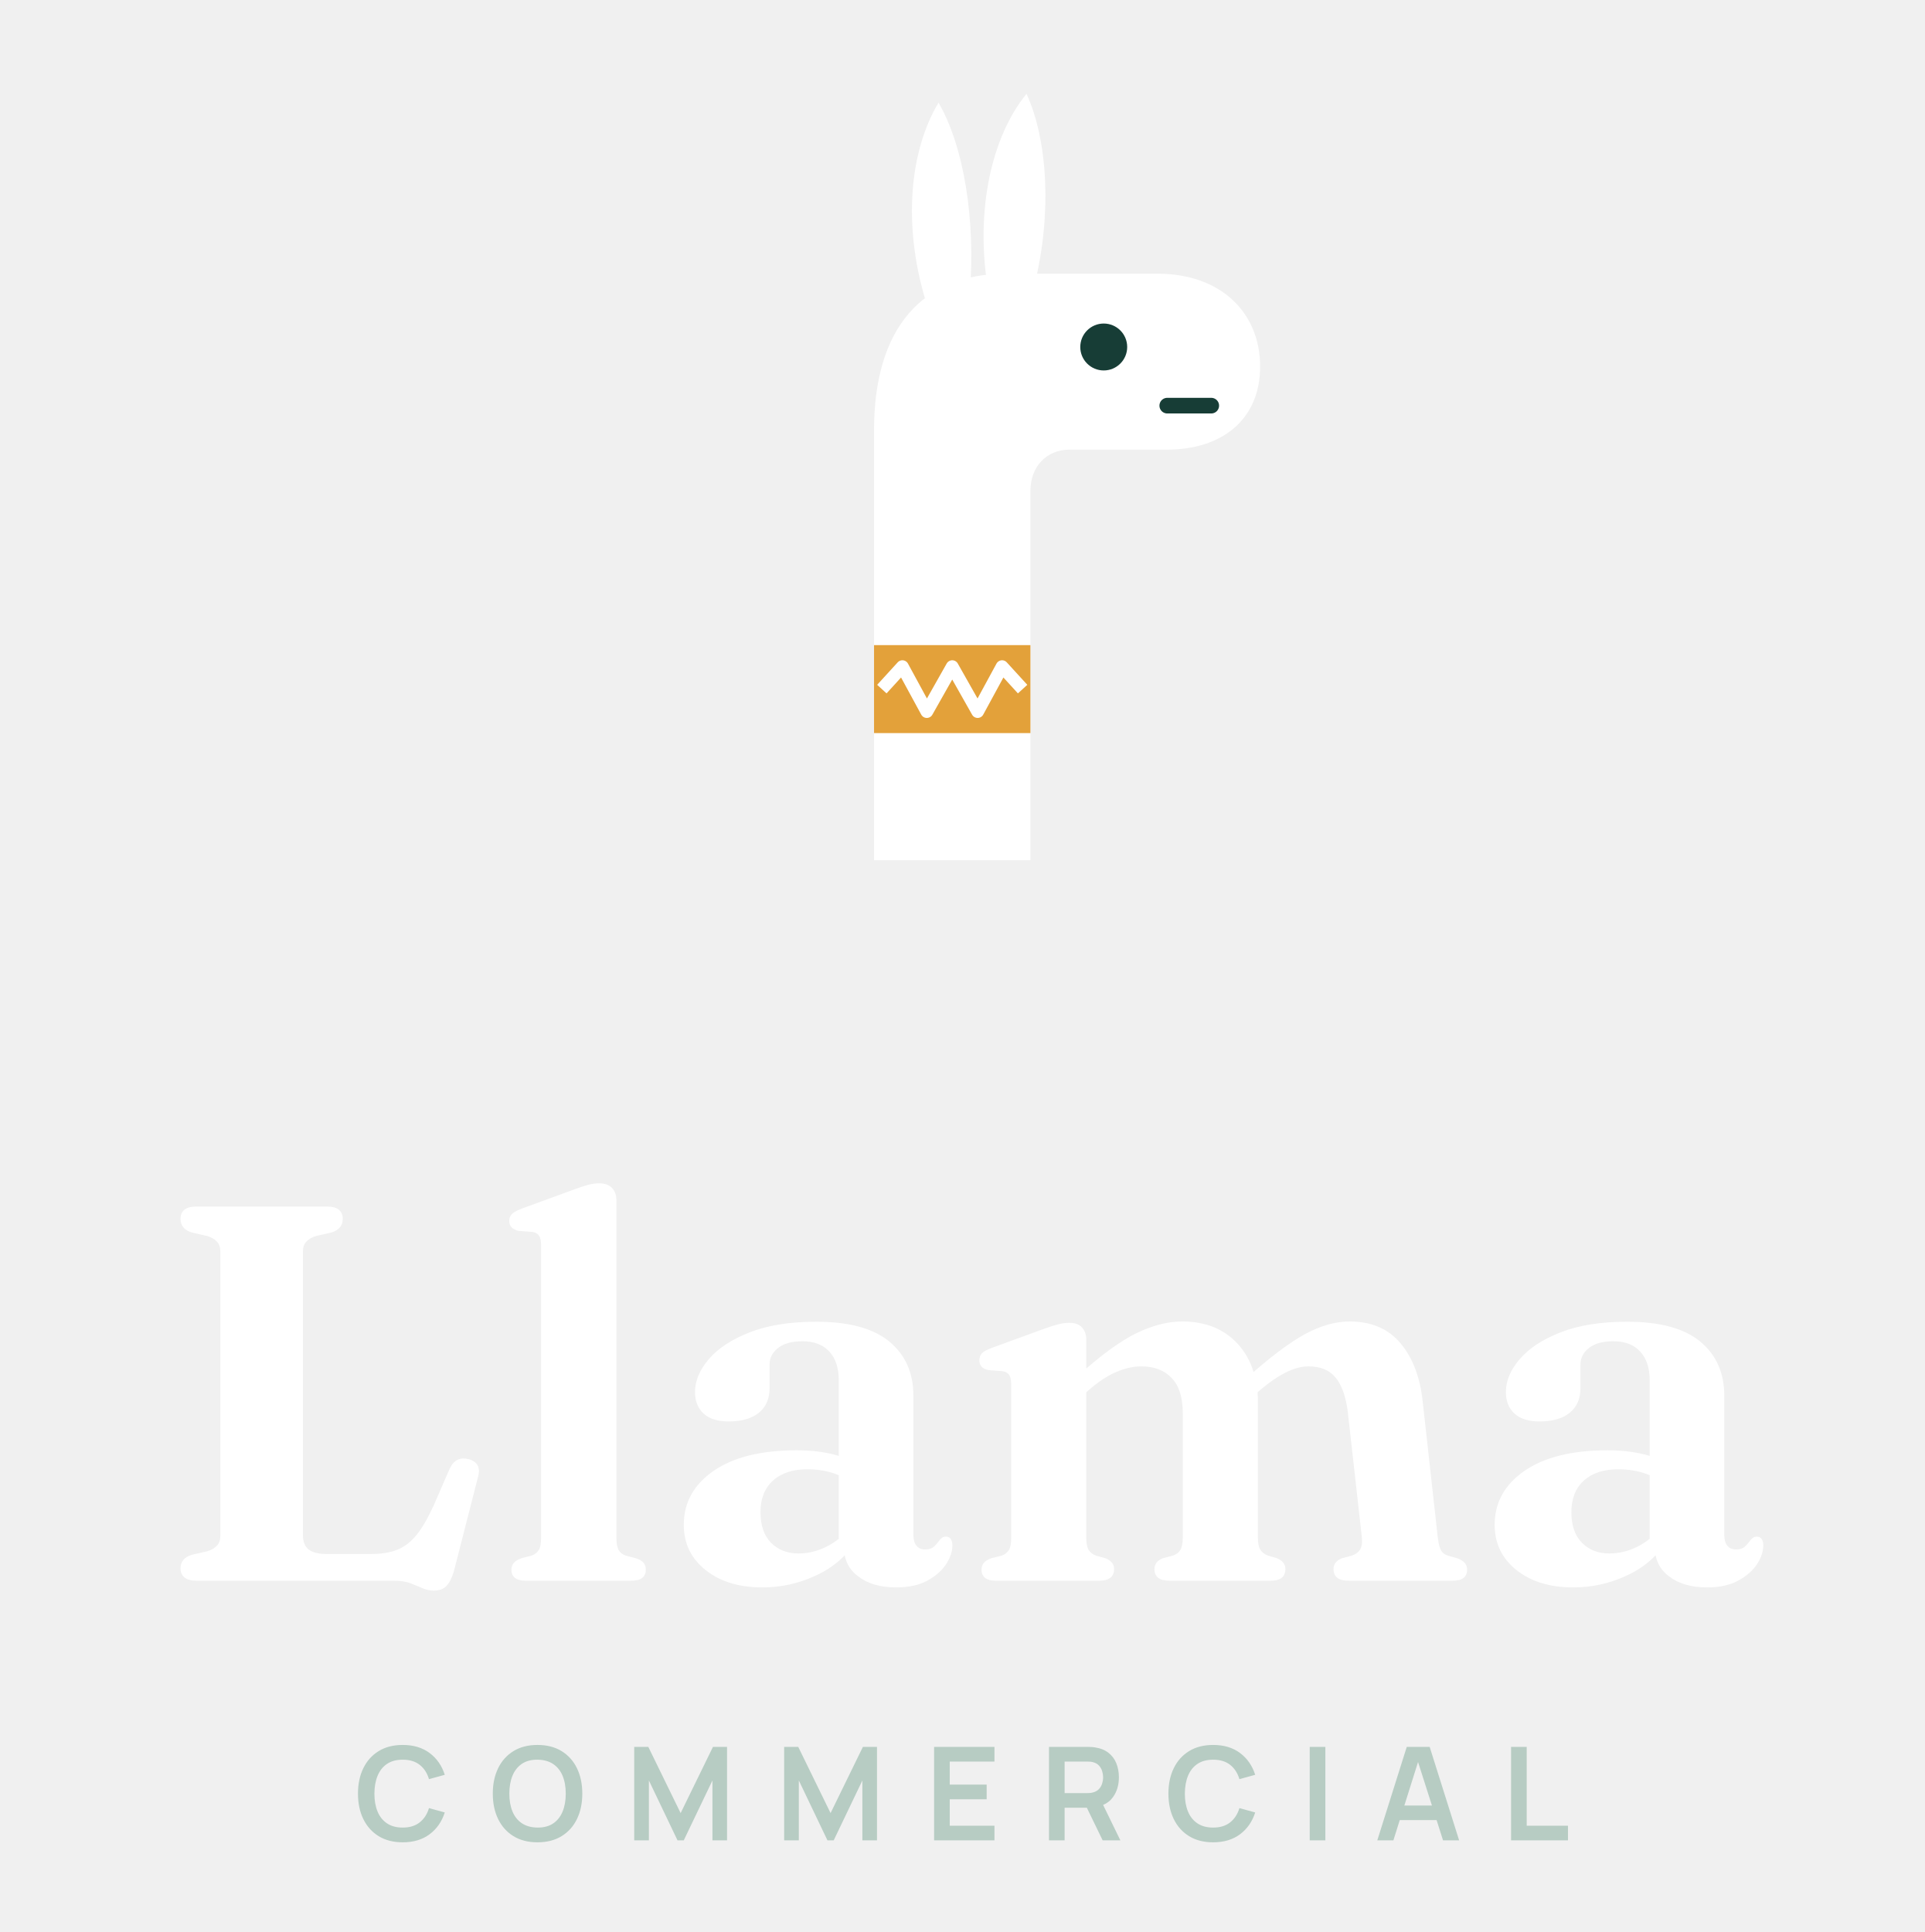
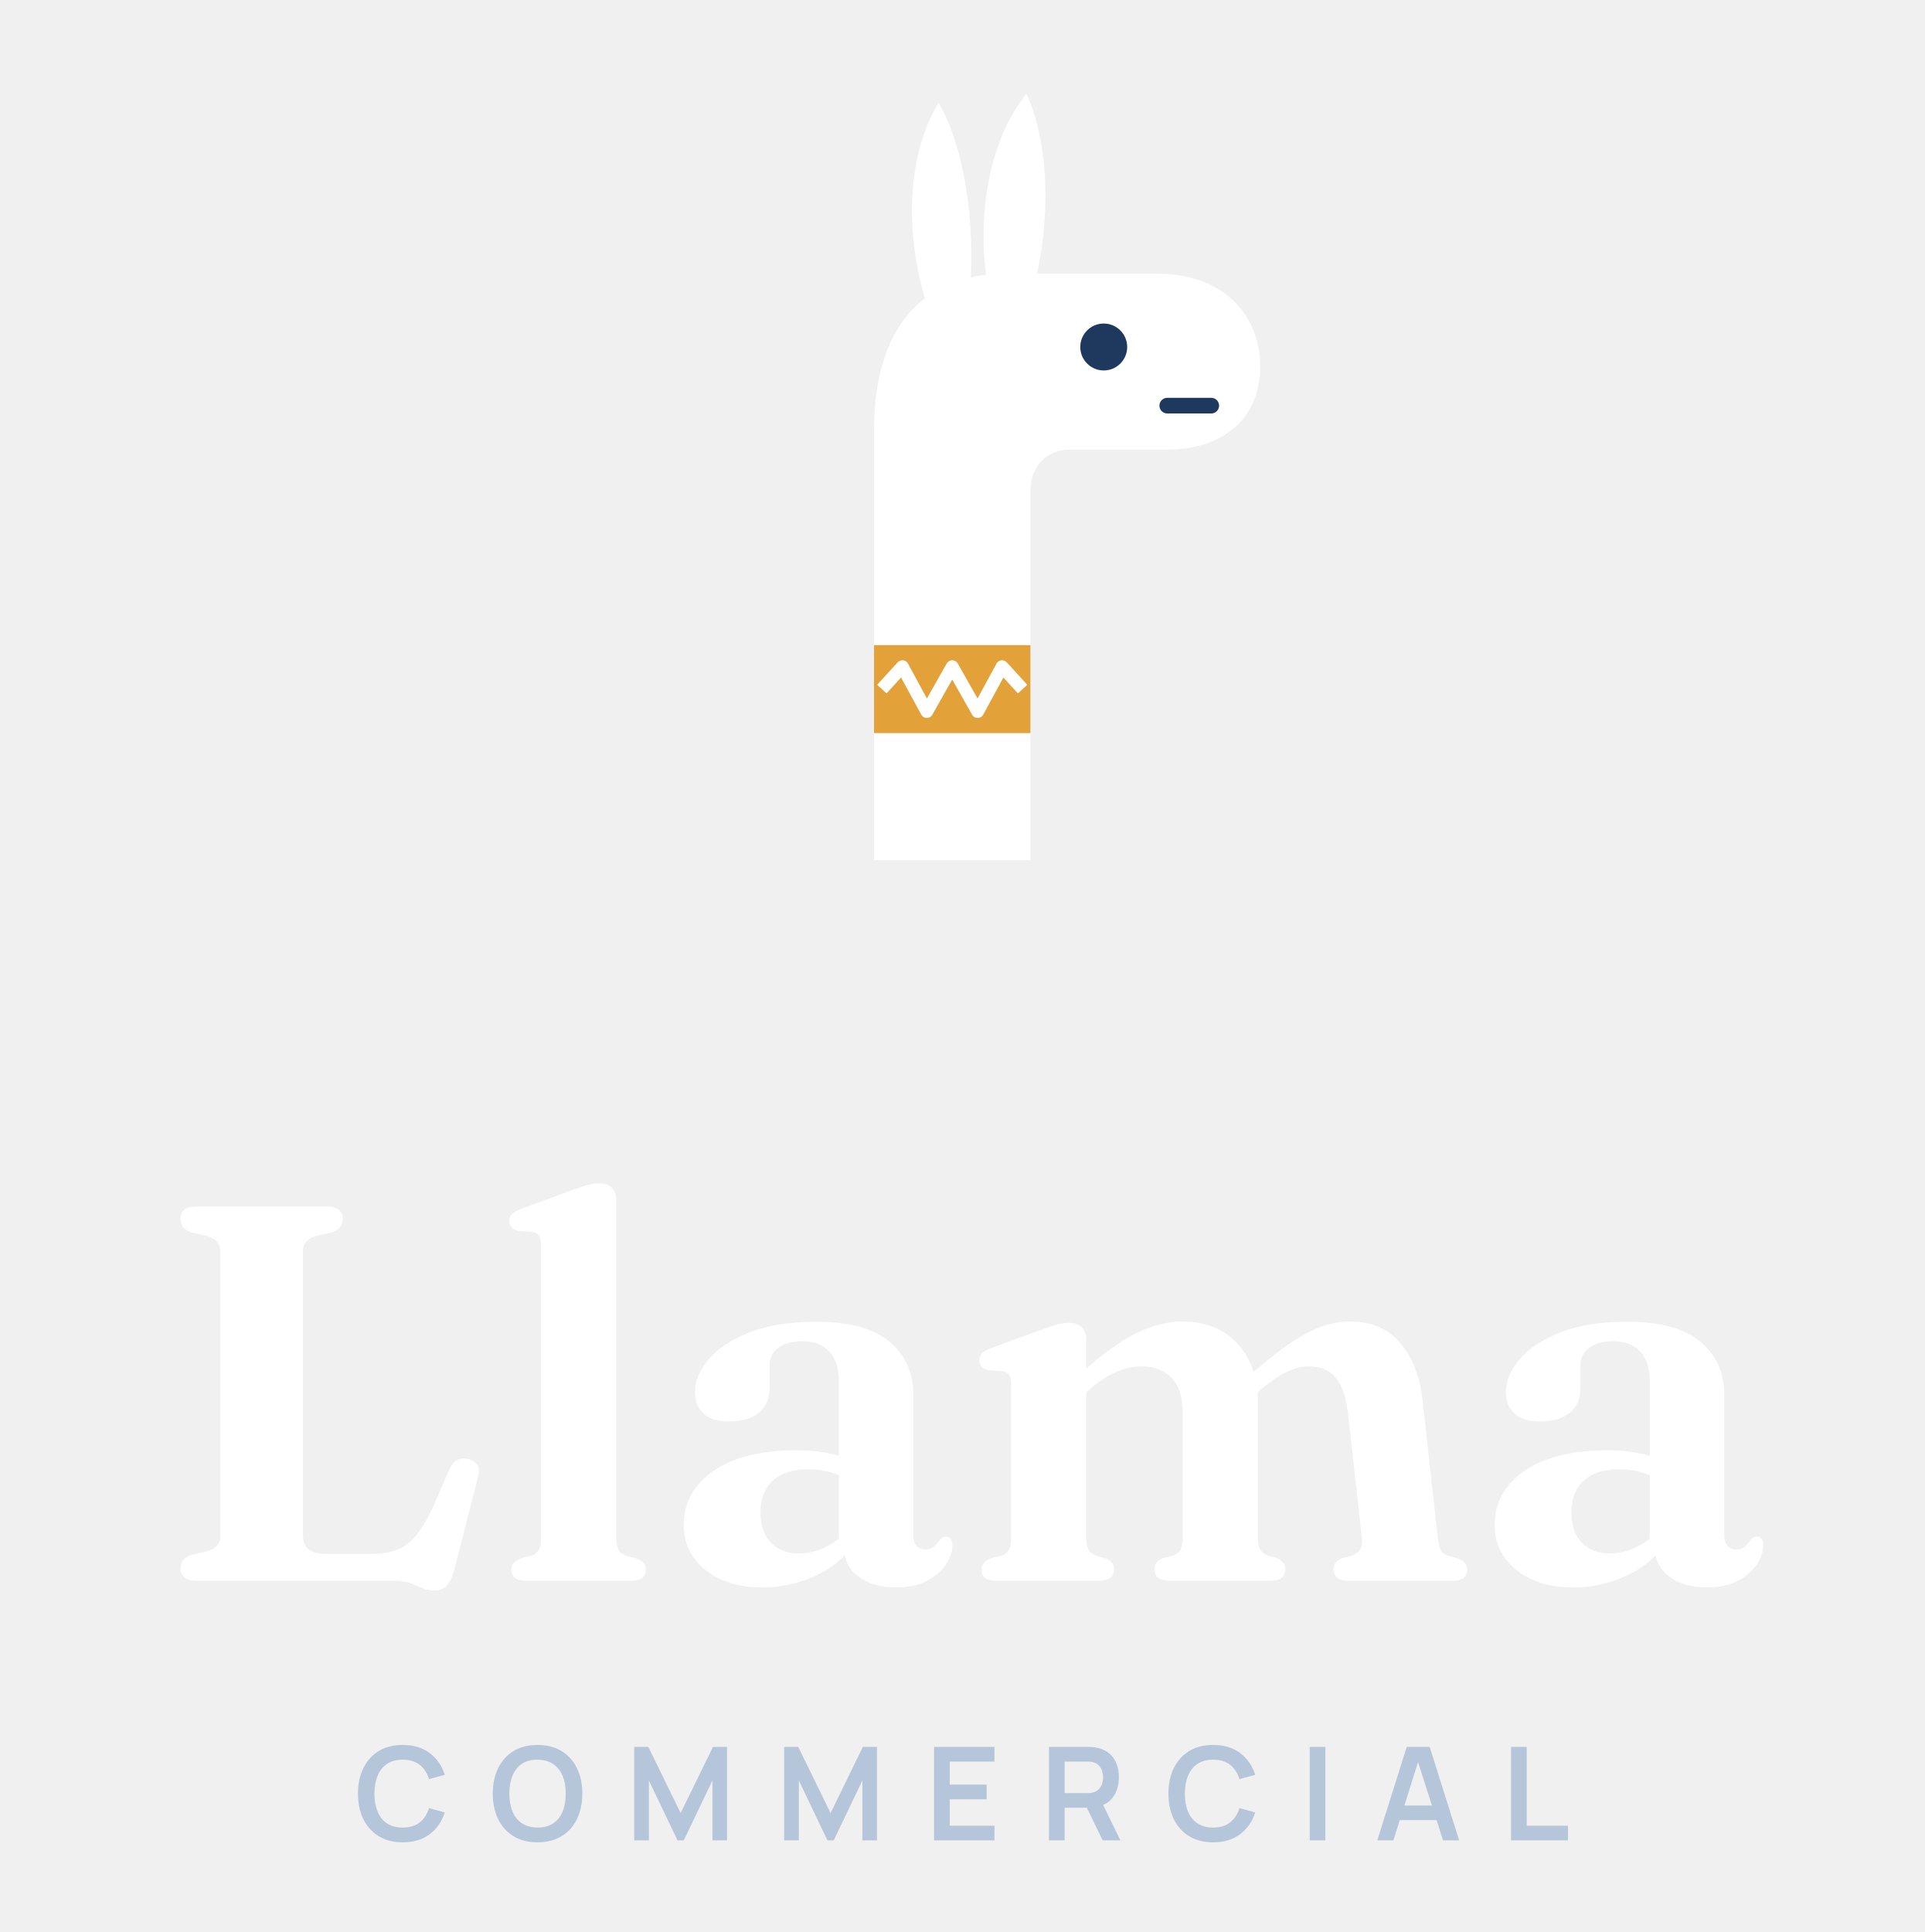
<svg xmlns="http://www.w3.org/2000/svg" viewBox="0 0 252 253" width="252" height="253">
  <g transform="translate(61.98 0) scale(1.28)">
    <clipPath id="fs69496">
      <rect width="100" height="88" />
    </clipPath>
    <g clip-path="url(#fs69496)" transform="translate(9 0)">
      <path d="M37.2 30.5 C35 23 35.6 15.5 38.6 10.5 C41.2 15 42.4 22.5 41.8 30 Z" fill="#FFFFFF" />
      <path d="M43.6 29.2 C42.4 21.5 44 14 47.6 9.6 C49.8 14.4 50.2 22 48.4 29.2 Z" fill="#FFFFFF" />
      <path d="M32 100 L32 44 C32 33.5 37 28 45.5 28 L61 28 C67.5 28 71.5 32 71.5 37.5 C71.5 43 67.5 46 62 46 L52 46 C49.6 46 48 47.8 48 50.2 L48 100 Z" fill="#FFFFFF" />
-       <circle cx="55.5" cy="35.5" r="2.4" fill="#173D36" />
-       <path d="M62 41.5 L66.5 41.5" stroke="#173D36" stroke-width="1.6" stroke-linecap="round" />
+       <circle cx="55.5" cy="35.5" r="2.4" fill="#1F395E" />
+       <path d="M62 41.5 L66.5 41.5" stroke="#1F395E" stroke-width="1.6" stroke-linecap="round" />
      <rect x="32" y="66" width="16" height="9" fill="#E3A13A" />
      <path d="M32.8 70.5 L34.9 68.2 L37.4 72.8 L40 68.2 L42.6 72.8 L45.1 68.2 L47.2 70.5" fill="none" stroke="#FFFFFF" stroke-width="1.3" stroke-linejoin="round" />
    </g>
  </g>
  <path d="M43.415 161.395 41.42 161.85Q40.58 162.095 40.125 162.585Q39.67 163.075 39.67 163.845V201.015Q39.67 202.345 40.44 202.923Q41.21 203.5 42.785 203.5H48.595Q50.59 203.5 51.99 202.957Q53.39 202.415 54.51 201.05Q55.63 199.685 56.785 197.165L58.885 192.335Q59.305 191.46 59.918 191.163Q60.53 190.865 61.335 191.075Q62.175 191.285 62.525 191.863Q62.875 192.44 62.595 193.42L59.445 205.74Q59.06 207.035 58.483 207.665Q57.905 208.295 56.785 208.295Q56.05 208.295 55.333 207.98Q54.615 207.665 53.758 207.332Q52.9 207.0 51.605 207.0H25.74Q24.655 207.0 24.148 206.562Q23.64 206.125 23.64 205.39Q23.64 204.06 25.11 203.605L27.105 203.15Q27.945 202.905 28.4 202.415Q28.855 201.925 28.855 201.155V163.845Q28.855 163.075 28.4 162.585Q27.945 162.095 27.105 161.85L25.11 161.395Q23.64 160.94 23.64 159.61Q23.64 158.84 24.148 158.42Q24.655 158.0 25.74 158.0H42.785Q43.87 158.0 44.378 158.42Q44.885 158.84 44.885 159.61Q44.885 160.94 43.415 161.395ZM80.725 157.195V201.4Q80.725 202.485 81.023 202.993Q81.32 203.5 81.95 203.71L83.28 204.06Q83.945 204.27 84.26 204.637Q84.575 205.005 84.575 205.565Q84.575 206.23 84.12 206.615Q83.665 207.0 82.65 207.0H68.86Q67.88 207.0 67.425 206.615Q66.97 206.23 66.97 205.565Q66.97 205.04 67.285 204.673Q67.6 204.305 68.265 204.06L69.63 203.71Q70.26 203.465 70.558 202.975Q70.855 202.485 70.855 201.4V163.075Q70.855 162.2 70.593 161.815Q70.33 161.43 69.735 161.325L67.88 161.185Q67.25 161.01 66.97 160.695Q66.69 160.38 66.69 159.89Q66.69 159.33 67.04 158.98Q67.39 158.63 68.3 158.28L74.81 155.9Q76.21 155.375 77.015 155.165Q77.82 154.955 78.415 154.955Q79.57 154.955 80.148 155.567Q80.725 156.18 80.725 157.195ZM89.545 199.685Q89.545 195.31 93.448 192.615Q97.35 189.92 104.35 189.92Q106.625 189.92 108.48 190.305Q109.18 190.445 109.845 190.655V180.785Q109.845 178.335 108.603 176.988Q107.36 175.64 105.085 175.64Q103.02 175.64 101.9 176.515Q100.78 177.39 100.78 178.685V181.765Q100.78 183.865 99.38 185.002Q97.98 186.14 95.425 186.14Q93.255 186.14 92.135 185.107Q91.015 184.075 91.015 182.29Q91.015 180.085 92.835 177.968Q94.655 175.85 98.19 174.467Q101.725 173.085 106.905 173.085Q113.345 173.085 116.478 175.692Q119.61 178.3 119.61 182.745V200.945Q119.61 201.925 120.013 202.415Q120.415 202.905 121.15 202.905Q121.92 202.905 122.305 202.537Q122.69 202.17 122.97 201.785Q123.145 201.54 123.355 201.382Q123.565 201.225 123.88 201.225Q124.3 201.225 124.51 201.54Q124.72 201.855 124.72 202.38Q124.72 203.57 123.898 204.83Q123.075 206.09 121.448 206.983Q119.82 207.875 117.37 207.875Q114.255 207.875 112.4 206.44Q110.965 205.39 110.615 203.675Q109.005 205.355 106.73 206.37Q103.475 207.875 99.835 207.875Q95.25 207.875 92.398 205.6Q89.545 203.325 89.545 199.685ZM109.845 193.175Q109.145 192.895 108.445 192.72Q107.185 192.405 105.75 192.405Q102.845 192.405 101.218 193.892Q99.59 195.38 99.59 198.005Q99.59 200.63 100.973 202.03Q102.355 203.43 104.56 203.43Q106.45 203.43 108.2 202.555Q109.075 202.135 109.845 201.505ZM142.255 175.43V179.21Q145.895 176.06 148.66 174.66Q151.915 173.05 154.82 173.05Q159.335 173.05 162.03 175.92Q163.5 177.495 164.165 179.665Q168.015 176.305 170.85 174.73Q173.93 173.05 176.73 173.05Q181.035 173.05 183.433 175.938Q185.83 178.825 186.32 183.62L188.28 201.295Q188.42 202.45 188.683 202.975Q188.945 203.5 189.61 203.71L190.835 204.06Q191.5 204.305 191.815 204.673Q192.13 205.04 192.13 205.565Q192.13 206.23 191.675 206.615Q191.22 207.0 190.24 207.0H176.59Q174.63 207.0 174.63 205.46Q174.63 204.515 175.715 204.06L177.045 203.71Q177.745 203.465 178.095 202.94Q178.445 202.415 178.34 201.295L176.52 185.055Q176.17 182.01 174.963 180.47Q173.755 178.93 171.375 178.93Q169.975 178.93 168.4 179.718Q166.825 180.505 165.04 182.01L164.69 182.325Q164.725 182.955 164.725 183.62V201.295Q164.725 202.45 165.058 202.957Q165.39 203.465 166.055 203.71L167.245 204.06Q168.33 204.55 168.33 205.46Q168.33 207.0 166.405 207.0H153.14Q151.18 207.0 151.18 205.46Q151.18 204.515 152.265 204.06L153.595 203.71Q154.295 203.465 154.593 202.94Q154.89 202.415 154.89 201.295V185.055Q154.89 181.975 153.438 180.452Q151.985 178.93 149.465 178.93Q147.89 178.93 146.175 179.665Q144.46 180.4 142.605 182.01L142.255 182.325V201.4Q142.255 202.485 142.57 202.975Q142.885 203.465 143.515 203.71L144.775 204.06Q145.895 204.515 145.895 205.46Q145.895 207.0 143.935 207.0H130.425Q129.445 207.0 128.99 206.615Q128.535 206.23 128.535 205.565Q128.535 205.04 128.833 204.673Q129.13 204.305 129.795 204.06L131.195 203.71Q131.825 203.465 132.123 202.975Q132.42 202.485 132.42 201.4V181.345Q132.42 180.435 132.158 180.05Q131.895 179.665 131.3 179.56L129.445 179.42Q128.815 179.28 128.535 178.965Q128.255 178.65 128.255 178.16Q128.255 177.565 128.588 177.215Q128.92 176.865 129.865 176.515L136.375 174.135Q137.705 173.645 138.51 173.435Q139.315 173.225 140.05 173.225Q141.135 173.225 141.695 173.837Q142.255 174.45 142.255 175.43ZM195.735 199.685Q195.735 195.31 199.638 192.615Q203.54 189.92 210.54 189.92Q212.815 189.92 214.67 190.305Q215.37 190.445 216.035 190.655V180.785Q216.035 178.335 214.793 176.988Q213.55 175.64 211.275 175.64Q209.21 175.64 208.09 176.515Q206.97 177.39 206.97 178.685V181.765Q206.97 183.865 205.57 185.002Q204.17 186.14 201.615 186.14Q199.445 186.14 198.325 185.107Q197.205 184.075 197.205 182.29Q197.205 180.085 199.025 177.968Q200.845 175.85 204.38 174.467Q207.915 173.085 213.095 173.085Q219.535 173.085 222.668 175.692Q225.8 178.3 225.8 182.745V200.945Q225.8 201.925 226.203 202.415Q226.605 202.905 227.34 202.905Q228.11 202.905 228.495 202.537Q228.88 202.17 229.16 201.785Q229.335 201.54 229.545 201.382Q229.755 201.225 230.07 201.225Q230.49 201.225 230.7 201.54Q230.91 201.855 230.91 202.38Q230.91 203.57 230.088 204.83Q229.265 206.09 227.638 206.983Q226.01 207.875 223.56 207.875Q220.445 207.875 218.59 206.44Q217.155 205.39 216.805 203.675Q215.195 205.355 212.92 206.37Q209.665 207.875 206.025 207.875Q201.44 207.875 198.588 205.6Q195.735 203.325 195.735 199.685ZM216.035 193.175Q215.335 192.895 214.635 192.72Q213.375 192.405 211.94 192.405Q209.035 192.405 207.408 193.892Q205.78 195.38 205.78 198.005Q205.78 200.63 207.163 202.03Q208.545 203.43 210.75 203.43Q212.64 203.43 214.39 202.555Q215.265 202.135 216.035 201.505Z" fill="#FFFFFF" />
-   <path d="M52.736 241.255Q50.9 241.255 49.591 240.452Q48.282 239.649 47.58 238.212Q46.879 236.775 46.879 234.88Q46.879 232.984 47.58 231.548Q48.282 230.112 49.591 229.308Q50.9 228.505 52.736 228.505Q54.852 228.505 56.263 229.563Q57.674 230.621 58.244 232.415L56.178 232.984Q55.821 231.786 54.963 231.11Q54.104 230.435 52.736 230.435Q51.503 230.435 50.683 230.987Q49.863 231.54 49.45 232.538Q49.038 233.537 49.03 234.88Q49.03 236.223 49.442 237.222Q49.854 238.22 50.679 238.773Q51.503 239.326 52.736 239.326Q54.104 239.326 54.963 238.645Q55.821 237.965 56.178 236.775L58.244 237.345Q57.674 239.138 56.263 240.197Q54.852 241.255 52.736 241.255ZM70.39 241.255Q68.554 241.255 67.245 240.452Q65.936 239.649 65.235 238.212Q64.534 236.775 64.534 234.88Q64.534 232.984 65.235 231.548Q65.936 230.112 67.245 229.308Q68.554 228.505 70.39 228.505Q72.226 228.505 73.539 229.308Q74.853 230.112 75.554 231.548Q76.255 232.984 76.255 234.88Q76.255 236.775 75.554 238.212Q74.853 239.649 73.539 240.452Q72.226 241.255 70.39 241.255ZM70.39 239.326Q71.623 239.334 72.443 238.781Q73.263 238.229 73.675 237.226Q74.088 236.223 74.088 234.88Q74.088 233.537 73.675 232.547Q73.263 231.556 72.443 231.004Q71.623 230.452 70.39 230.435Q69.158 230.426 68.342 230.978Q67.526 231.531 67.113 232.534Q66.701 233.537 66.701 234.88Q66.701 236.223 67.109 237.213Q67.517 238.203 68.337 238.756Q69.158 239.309 70.39 239.326ZM83.055 241.0V228.76H84.9L89.133 237.43L93.366 228.76H95.21V241.0H93.298V233.155L89.541 241.0H88.725L84.976 233.155V241.0ZM102.69 241.0V228.76H104.535L108.768 237.43L113.001 228.76H114.845V241.0H112.933V233.155L109.176 241.0H108.36L104.611 233.155V241.0ZM122.325 241.0V228.76H130.23V230.681H124.374V233.698H129.21V235.619H124.374V239.079H130.23V241.0ZM137.37 241.0V228.76H142.428Q142.606 228.76 142.887 228.773Q143.167 228.786 143.405 228.828Q144.468 228.989 145.16 229.534Q145.853 230.077 146.189 230.906Q146.525 231.735 146.525 232.746Q146.525 234.243 145.768 235.314Q145.284 236.011 144.459 236.359L146.72 241.0H144.4L142.326 236.725H139.418V241.0ZM139.418 234.812H142.343Q142.513 234.812 142.725 234.795Q142.938 234.778 143.116 234.727Q143.626 234.6 143.919 234.276Q144.213 233.953 144.336 233.546Q144.459 233.137 144.459 232.746Q144.459 232.356 144.336 231.943Q144.213 231.531 143.919 231.208Q143.626 230.885 143.116 230.757Q142.938 230.707 142.725 230.694Q142.513 230.681 142.343 230.681H139.418ZM158.867 241.255Q157.03 241.255 155.721 240.452Q154.412 239.649 153.711 238.212Q153.01 236.775 153.01 234.88Q153.01 232.984 153.711 231.548Q154.412 230.112 155.721 229.308Q157.03 228.505 158.867 228.505Q160.983 228.505 162.394 229.563Q163.805 230.621 164.375 232.415L162.309 232.984Q161.952 231.786 161.094 231.11Q160.235 230.435 158.867 230.435Q157.634 230.435 156.814 230.987Q155.994 231.54 155.581 232.538Q155.169 233.537 155.161 234.88Q155.161 236.223 155.573 237.222Q155.985 238.22 156.81 238.773Q157.634 239.326 158.867 239.326Q160.235 239.326 161.094 238.645Q161.952 237.965 162.309 236.775L164.375 237.345Q163.805 239.138 162.394 240.197Q160.983 241.255 158.867 241.255ZM171.515 241.0V228.76H173.563V241.0ZM180.363 241.0 184.222 228.76H187.223L191.082 241.0H188.974L188.132 238.348H183.304L182.471 241.0ZM187.52 236.435 185.701 230.74 183.908 236.435ZM197.882 241.0V228.76H199.93V239.079H205.336V241.0Z" fill="#B7CCC3" />
+   <path d="M52.736 241.255Q50.9 241.255 49.591 240.452Q48.282 239.649 47.58 238.212Q46.879 236.775 46.879 234.88Q46.879 232.984 47.58 231.548Q48.282 230.112 49.591 229.308Q50.9 228.505 52.736 228.505Q54.852 228.505 56.263 229.563Q57.674 230.621 58.244 232.415L56.178 232.984Q55.821 231.786 54.963 231.11Q54.104 230.435 52.736 230.435Q51.503 230.435 50.683 230.987Q49.863 231.54 49.45 232.538Q49.038 233.537 49.03 234.88Q49.03 236.223 49.442 237.222Q49.854 238.22 50.679 238.773Q51.503 239.326 52.736 239.326Q54.104 239.326 54.963 238.645Q55.821 237.965 56.178 236.775L58.244 237.345Q57.674 239.138 56.263 240.197Q54.852 241.255 52.736 241.255ZM70.39 241.255Q68.554 241.255 67.245 240.452Q65.936 239.649 65.235 238.212Q64.534 236.775 64.534 234.88Q64.534 232.984 65.235 231.548Q65.936 230.112 67.245 229.308Q68.554 228.505 70.39 228.505Q72.226 228.505 73.539 229.308Q74.853 230.112 75.554 231.548Q76.255 232.984 76.255 234.88Q76.255 236.775 75.554 238.212Q74.853 239.649 73.539 240.452Q72.226 241.255 70.39 241.255ZM70.39 239.326Q71.623 239.334 72.443 238.781Q73.263 238.229 73.675 237.226Q74.088 236.223 74.088 234.88Q74.088 233.537 73.675 232.547Q73.263 231.556 72.443 231.004Q71.623 230.452 70.39 230.435Q69.158 230.426 68.342 230.978Q67.526 231.531 67.113 232.534Q66.701 233.537 66.701 234.88Q66.701 236.223 67.109 237.213Q67.517 238.203 68.337 238.756Q69.158 239.309 70.39 239.326ZM83.055 241.0V228.76H84.9L89.133 237.43L93.366 228.76H95.21V241.0H93.298V233.155L89.541 241.0H88.725L84.976 233.155V241.0ZM102.69 241.0V228.76H104.535L108.768 237.43L113.001 228.76H114.845V241.0H112.933V233.155L109.176 241.0H108.36L104.611 233.155V241.0ZM122.325 241.0V228.76H130.23V230.681H124.374V233.698H129.21V235.619H124.374V239.079H130.23V241.0ZM137.37 241.0V228.76H142.428Q142.606 228.76 142.887 228.773Q143.167 228.786 143.405 228.828Q144.468 228.989 145.16 229.534Q145.853 230.077 146.189 230.906Q146.525 231.735 146.525 232.746Q146.525 234.243 145.768 235.314Q145.284 236.011 144.459 236.359L146.72 241.0H144.4L142.326 236.725H139.418V241.0ZM139.418 234.812H142.343Q142.513 234.812 142.725 234.795Q142.938 234.778 143.116 234.727Q143.626 234.6 143.919 234.276Q144.213 233.953 144.336 233.546Q144.459 233.137 144.459 232.746Q144.459 232.356 144.336 231.943Q144.213 231.531 143.919 231.208Q143.626 230.885 143.116 230.757Q142.938 230.707 142.725 230.694Q142.513 230.681 142.343 230.681H139.418ZM158.867 241.255Q157.03 241.255 155.721 240.452Q154.412 239.649 153.711 238.212Q153.01 236.775 153.01 234.88Q153.01 232.984 153.711 231.548Q154.412 230.112 155.721 229.308Q157.03 228.505 158.867 228.505Q160.983 228.505 162.394 229.563Q163.805 230.621 164.375 232.415L162.309 232.984Q161.952 231.786 161.094 231.11Q160.235 230.435 158.867 230.435Q157.634 230.435 156.814 230.987Q155.994 231.54 155.581 232.538Q155.169 233.537 155.161 234.88Q155.161 236.223 155.573 237.222Q155.985 238.22 156.81 238.773Q157.634 239.326 158.867 239.326Q160.235 239.326 161.094 238.645Q161.952 237.965 162.309 236.775L164.375 237.345Q163.805 239.138 162.394 240.197Q160.983 241.255 158.867 241.255ZM171.515 241.0V228.76H173.563V241.0ZM180.363 241.0 184.222 228.76H187.223L191.082 241.0H188.974L188.132 238.348H183.304L182.471 241.0ZM187.52 236.435 185.701 230.74 183.908 236.435ZM197.882 241.0V228.76H199.93V239.079H205.336V241.0Z" fill="#B5C5DA" />
</svg>
